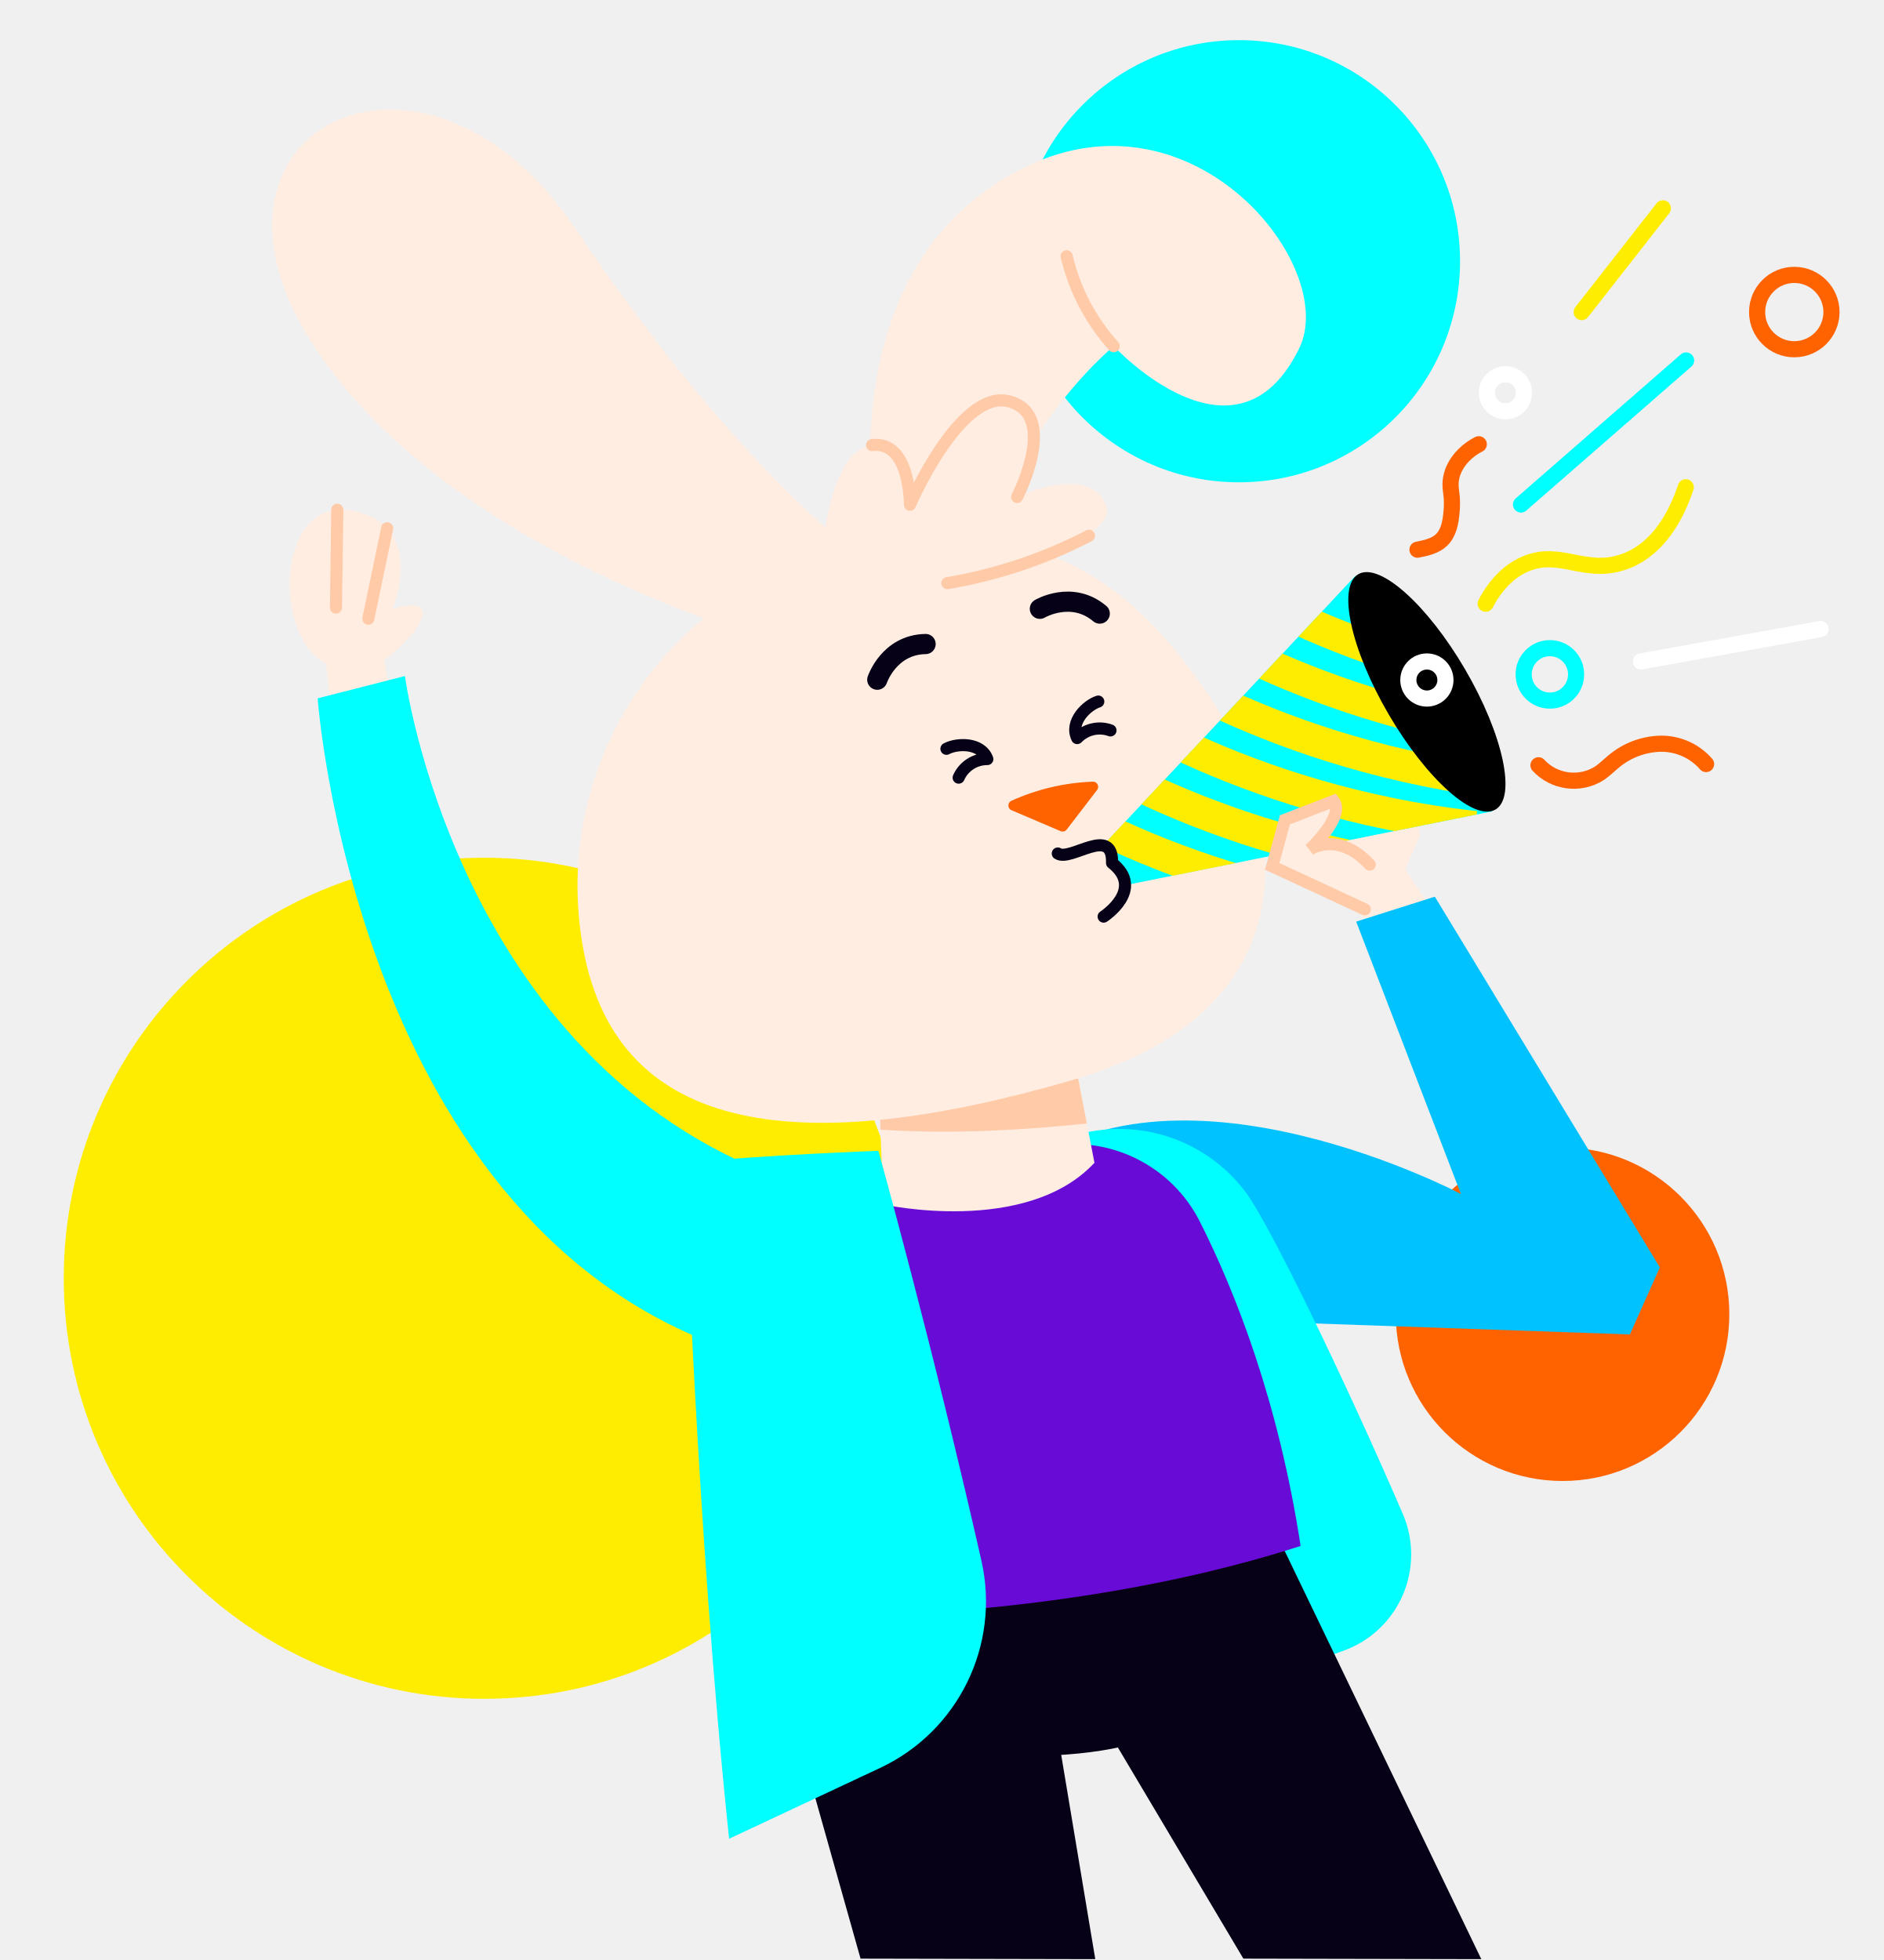
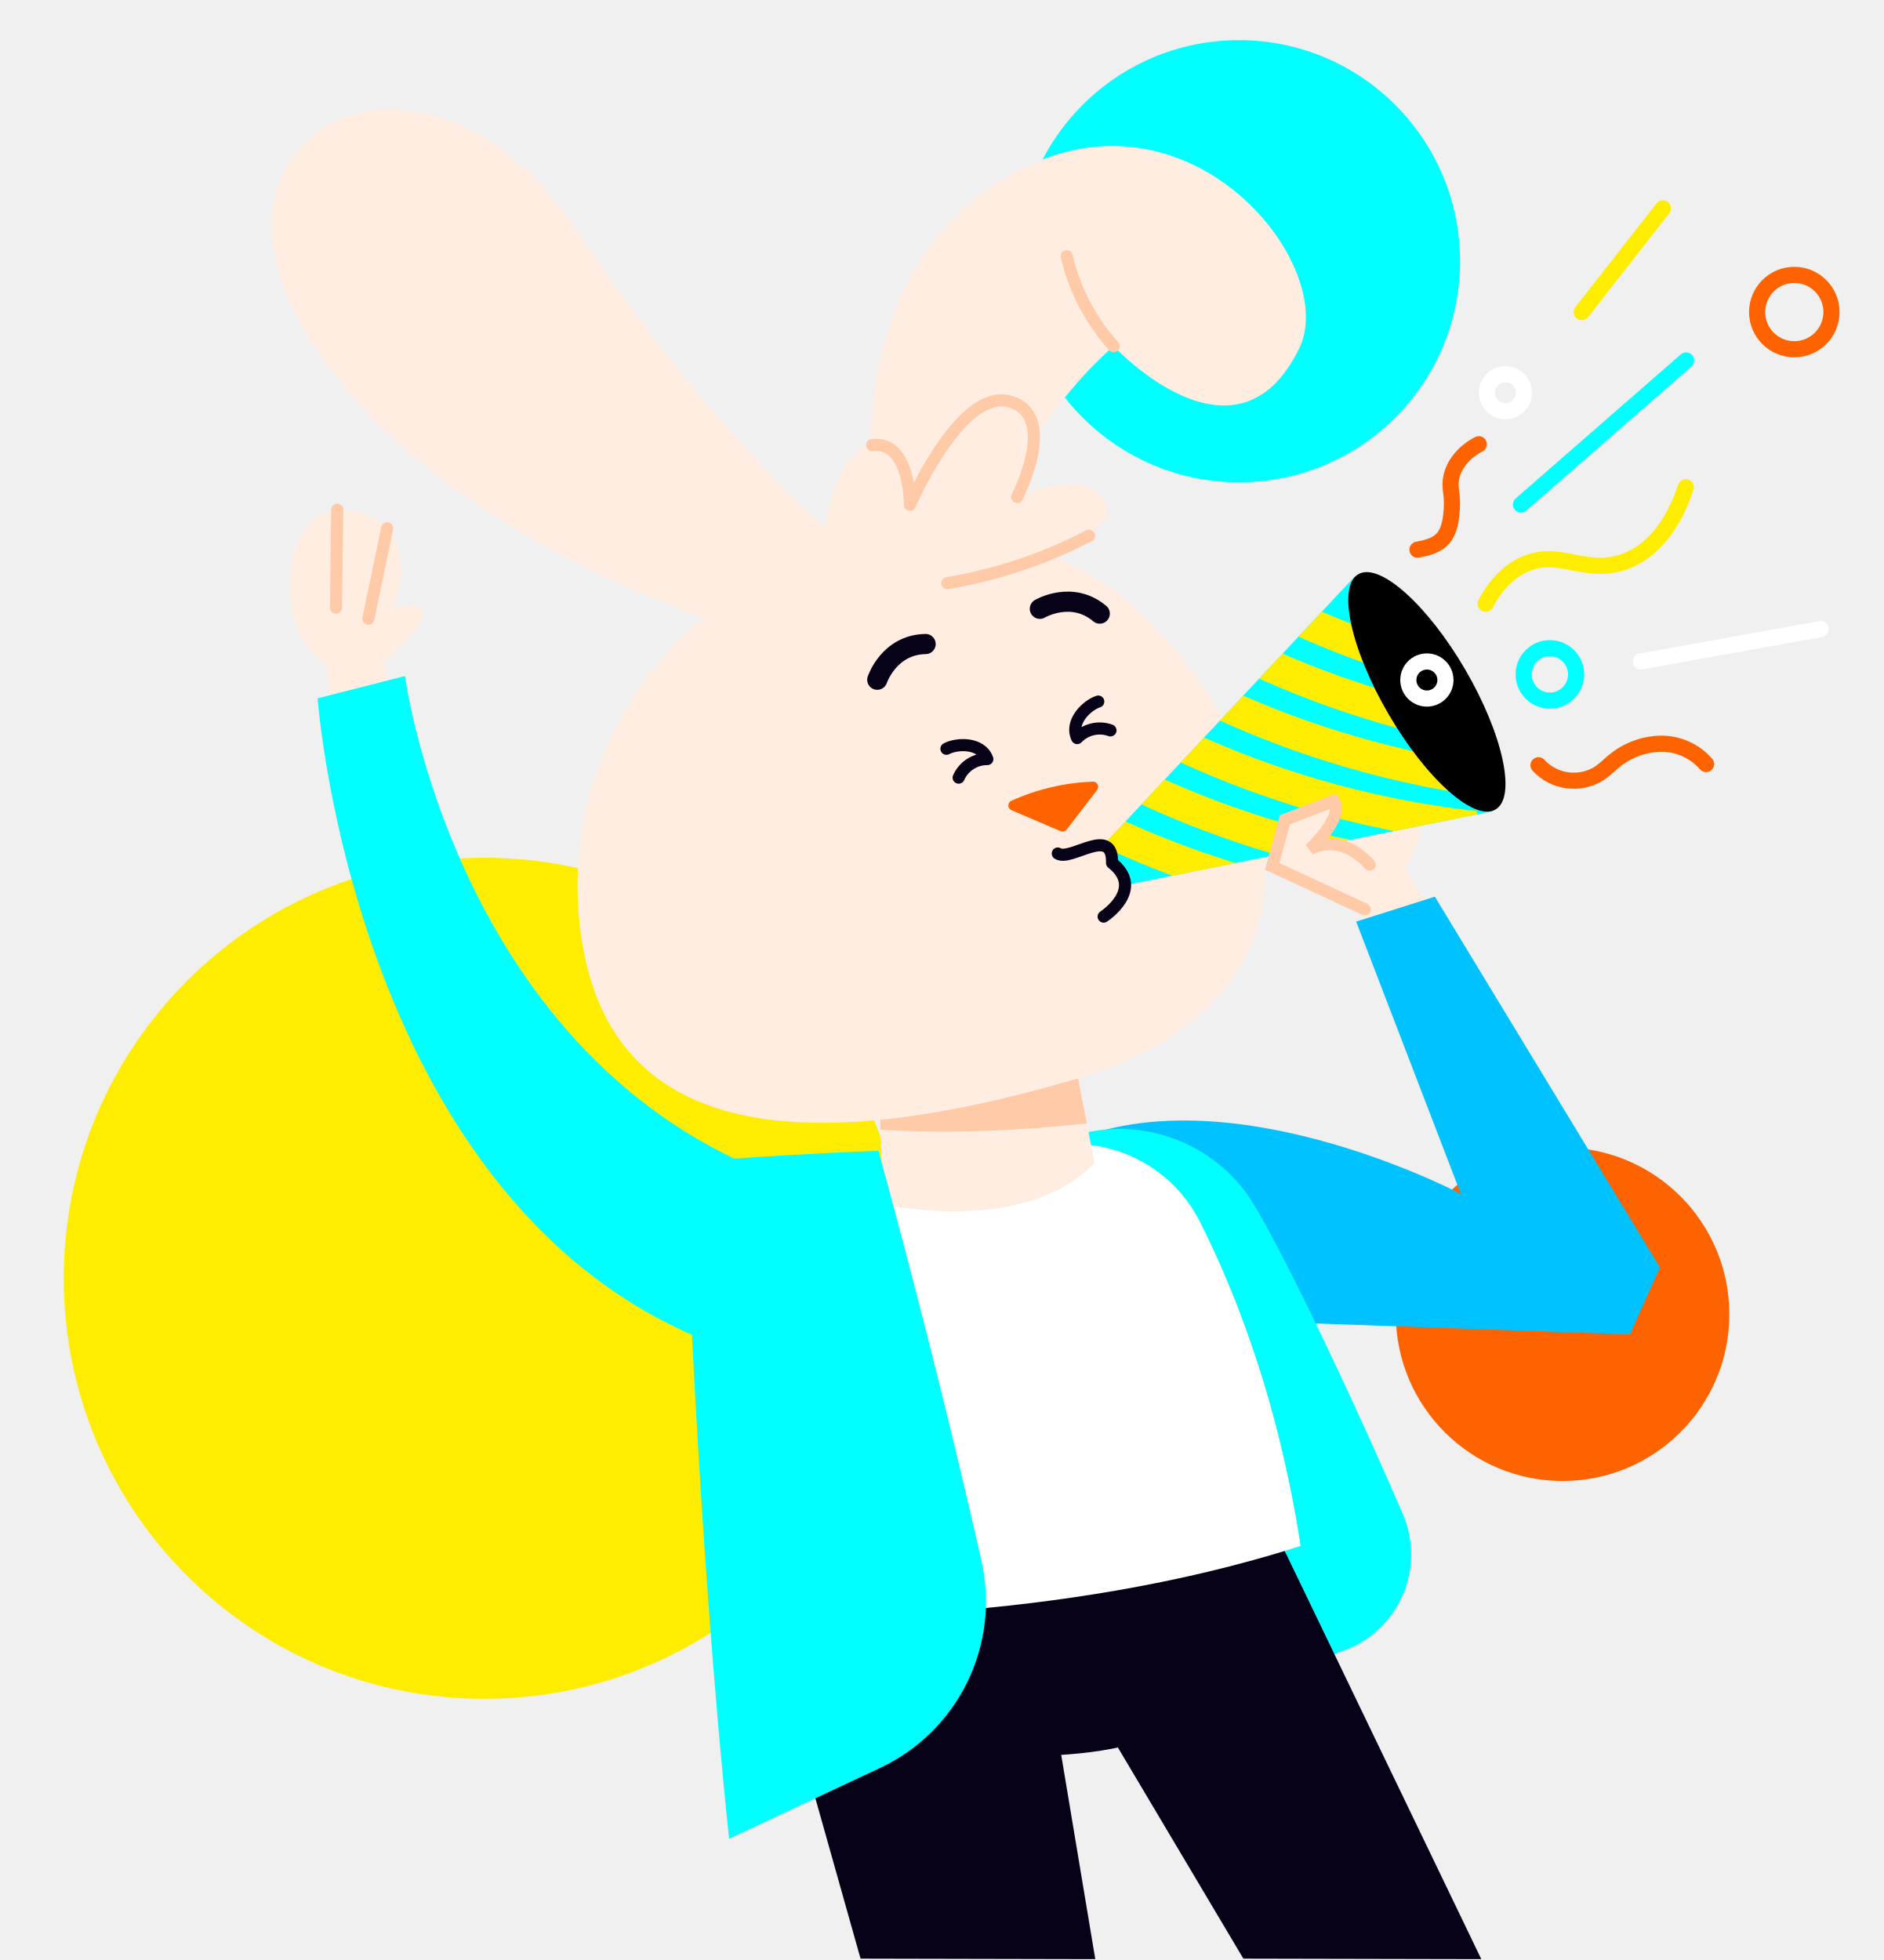
<svg xmlns="http://www.w3.org/2000/svg" width="467" height="486" viewBox="0 0 467 486">
  <defs>
    <clipPath id="a">
      <path d="M278.02,219.732l92.029-18.561L336.025,142.83,272.939,210.2Z" fill="none" />
    </clipPath>
  </defs>
  <g transform="translate(0)">
    <rect width="467" height="486" transform="translate(0)" fill="none" />
    <g transform="translate(0)">
      <circle cx="104.281" cy="104.281" r="104.281" transform="translate(15.806 212.678)" fill="#ffed00" />
      <circle cx="54.819" cy="54.819" r="54.819" transform="translate(252.382 9.955)" fill="aqua" />
      <circle cx="41.348" cy="41.348" r="41.348" transform="translate(346.095 284.529)" fill="#ff6300" />
    </g>
    <g transform="translate(0)">
      <path d="M98,180.728l-2.721-16.919s9.136-7.242,9.511-11.438-7.514-1.322-7.514-1.322,8.775-20.813-9.947-24.439S67.3,157.343,80.816,164.579l2.522,21.257Z" fill="#ffede2" />
      <line x1="4.664" y2="22.411" transform="translate(91.331 131.004)" fill="none" stroke="#ffcaa7" stroke-linecap="round" stroke-linejoin="round" stroke-width="3" />
      <line x1="0.329" y2="24.259" transform="translate(83.303 126.392)" fill="none" stroke="#ffcaa7" stroke-linecap="round" stroke-linejoin="round" stroke-width="3" />
      <path d="M345.839,245.584l-9.371-21.056-18.718-8.9,5.645-11.792L313.873,168.9a2.446,2.446,0,0,1,2.459-3.088h0a2.447,2.447,0,0,1,2.1,1.369l10.225,20.873,19.852-.781,3.615,19.889-3.685,8.386,12.823,19.508Z" fill="#ffede2" />
      <path d="M253.8,289.8c39.413-30.175,108.432,6.251,108.432,6.251l-25.96-67.531,19.5-6.182,55.791,91.923-7.429,16.624L270.73,326.238Z" fill="#00c2ff" />
      <path d="M333.133,409.306a25.366,25.366,0,0,0,14.7-33.907c-15.1-34.965-33.072-71.731-38.761-79.488a39.1,39.1,0,0,0-37.886-15.456l-9.921,1.634s-20.423,87.123-27.364,163Z" fill="aqua" />
      <path d="M310.639,385.563c1.376,38.438-19.954,48.654-51.667,49.789s-61.8-7.242-63.174-45.68,23.218-70.519,54.931-71.653S309.264,347.125,310.639,385.563Z" fill="#070117" />
      <path d="M189.9,402.319l23.477,83.346,58.2.121-13.393-80.3Z" fill="#070117" />
      <path d="M263.594,410.442,308.3,485.665l58.992.121-55.943-116.15Z" fill="#070117" />
-       <path d="M195.092,400.8s66.073,2.3,127.4-17.471c-5.531-36.014-16.21-63.024-24.971-80.389A35.043,35.043,0,0,0,260,284.225l-65.9,11.907Z" fill="#690bd6" />
+       <path d="M195.092,400.8s66.073,2.3,127.4-17.471c-5.531-36.014-16.21-63.024-24.971-80.389A35.043,35.043,0,0,0,260,284.225l-65.9,11.907Z" fill="#fff" />
      <path d="M271.374,288.323c-16.954,18.212-52.4,10.329-52.4,10.329l-3.351-93.644,40.158,2.933Z" fill="#ffede2" />
      <path d="M218.312,280.1c15.306,1.037,32.468.449,51.172-1.527l-13.7-70.636-40.158-2.933Z" fill="#ffcaa7" />
      <path d="M217.412,134.161S203.506,65.5,254.835,41.119c41.621-19.77,77.124,25.064,67.324,45.222-15.674,32.243-46.005-.5-46.005-.5s-31.932,26-37.088,71.123Z" fill="#ffede2" />
      <path d="M276.154,85.845a50.683,50.683,0,0,1-11.675-22.3" fill="none" stroke="#ffcaa7" stroke-linecap="round" stroke-miterlimit="10" stroke-width="3" />
      <path d="M299.433,172.043c16.3,23.922,32.112,76.744-33.778,95.847s-112.31,14.395-121-32.416a86.205,86.205,0,0,1,69.028-100.487C260.5,126.3,282.925,147.819,299.433,172.043Z" fill="#ffede2" />
      <path d="M202.672,162.269S115.119,141.428,78.5,86.816,105.1.674,142.589,56.574s66.743,78.144,66.743,78.144Z" fill="#ffede2" />
      <path d="M202.935,152.214s-.445-40.108,13.3-41.846c9.5-1.2,9.385,14.793,9.385,14.793s12.424-28.856,24.594-25.637c12.543,3.318,1.985,23.7,1.985,23.7s18.118-8.609,22.11,2.291c3.057,8.346-28.9,16.716-28.9,16.716" fill="#ffede2" />
      <path d="M216.239,110.368c9.5-1.2,9.385,14.793,9.385,14.793s12.424-28.856,24.594-25.637c12.543,3.318,1.985,23.7,1.985,23.7" fill="none" stroke="#ffcaa7" stroke-linecap="round" stroke-linejoin="round" stroke-width="3" />
      <path d="M270.021,132.847A119.146,119.146,0,0,1,234.878,144.6" fill="none" stroke="#ffcaa7" stroke-linecap="round" stroke-miterlimit="10" stroke-width="3" />
      <path d="M277.823,219.73l92.226-18.558L336.025,142.83l-63.2,67.524Z" fill="aqua" />
      <g clip-path="url(#a)">
        <path d="M296.081,139.174s37.205,27.105,96.433,33.609" fill="none" stroke="#ffed00" stroke-miterlimit="10" stroke-width="8" />
        <path d="M287.177,149.946s37.2,27.1,96.432,33.608" fill="none" stroke="#ffed00" stroke-miterlimit="10" stroke-width="8" />
        <path d="M278.272,160.717s37.2,27.105,96.433,33.609" fill="none" stroke="#ffed00" stroke-miterlimit="10" stroke-width="8" />
        <path d="M269.368,171.489s37.2,27.1,96.432,33.608" fill="none" stroke="#ffed00" stroke-miterlimit="10" stroke-width="8" />
        <path d="M260.463,182.26s37.206,27.105,96.433,33.609" fill="none" stroke="#ffed00" stroke-miterlimit="10" stroke-width="8" />
        <path d="M251.559,193.032s37.205,27.1,96.433,33.608" fill="none" stroke="#ffed00" stroke-miterlimit="10" stroke-width="8" />
      </g>
      <ellipse cx="10.996" cy="33.769" rx="10.996" ry="33.769" transform="translate(327.29 147.924) rotate(-30.25)" />
      <path d="M368.376,149.689c2.519-4.862,6.481-9.068,11.762-10.515,7.968-2.183,14.073,3.691,23.594-.292,7.316-3.06,11.754-10.537,14.258-18.061" fill="none" stroke="#ffed00" stroke-linecap="round" stroke-miterlimit="10" stroke-width="4" />
      <path d="M351.468,136.3c2.147-.424,4.423-.913,5.991-2.44,1.733-1.686,2.21-4.26,2.431-6.668a21.941,21.941,0,0,0,.084-3.766c-.085-1.067-.294-2.124-.306-3.194-.051-4.31,3.151-8.13,7-10.075" fill="none" stroke="#ff6300" stroke-linecap="round" stroke-miterlimit="10" stroke-width="4" />
      <path d="M423.029,189.452a14.677,14.677,0,0,0-11.25-5.042,18.753,18.753,0,0,0-11.679,4.42c-1.17.963-2.243,2.05-3.5,2.9a11.9,11.9,0,0,1-15.129-1.973" fill="none" stroke="#ff6300" stroke-linecap="round" stroke-miterlimit="10" stroke-width="4" />
      <line y1="35.715" x2="40.943" transform="translate(377.132 89.381)" fill="none" stroke="aqua" stroke-linecap="round" stroke-miterlimit="10" stroke-width="4" />
      <line y1="25.719" x2="20.127" transform="translate(392.188 51.661)" fill="none" stroke="#ffed00" stroke-linecap="round" stroke-miterlimit="10" stroke-width="4" />
      <line y1="8.039" x2="44.536" transform="translate(406.867 155.978)" fill="none" stroke="#fff" stroke-linecap="round" stroke-miterlimit="10" stroke-width="4" />
      <circle cx="6.502" cy="6.502" r="6.502" transform="translate(377.794 160.719)" fill="none" stroke="aqua" stroke-linecap="round" stroke-miterlimit="10" stroke-width="4" />
      <circle cx="9.218" cy="9.218" r="9.218" transform="translate(435.683 68.162)" fill="none" stroke="#ff6300" stroke-linecap="round" stroke-miterlimit="10" stroke-width="4" />
      <circle cx="4.598" cy="4.598" r="4.598" transform="translate(368.684 92.788)" fill="none" stroke="#fff" stroke-linecap="round" stroke-miterlimit="10" stroke-width="4" />
      <circle cx="4.598" cy="4.598" r="4.598" transform="translate(349.203 164.018)" fill="none" stroke="#fff" stroke-linecap="round" stroke-miterlimit="10" stroke-width="4" />
      <path d="M217.522,168.544s2.892-8.705,11.985-8.851" fill="none" stroke="#070117" stroke-linecap="round" stroke-miterlimit="10" stroke-width="5" />
      <path d="M257.837,150.956s7.895-4.668,14.851,1.191" fill="none" stroke="#070117" stroke-linecap="round" stroke-miterlimit="10" stroke-width="5" />
      <path d="M250.808,200.9l12.175,5.195a1.272,1.272,0,0,0,1.511-.4l7.538-9.822a1.28,1.28,0,0,0-1.078-2.054,53.756,53.756,0,0,0-20.2,4.753A1.274,1.274,0,0,0,250.808,200.9Z" fill="#ff6300" />
      <path d="M234.673,185.669c2.551-1.38,8.594-1.658,10.139,2.544a7.755,7.755,0,0,0-7.111,4.608" fill="none" stroke="#070117" stroke-linecap="round" stroke-linejoin="round" stroke-width="3" />
      <path d="M272.319,173.961c-2.766.872-7.172,5.017-5.23,9.051a7.757,7.757,0,0,1,8.258-1.9" fill="none" stroke="#070117" stroke-linecap="round" stroke-linejoin="round" stroke-width="3" />
      <path d="M353.329,233.945" fill="#ffede2" />
      <path d="M262.283,211.636c3.17,2.07,13.71-7.159,13.453,2.34,8.315,6.558-2.087,13.306-2.087,13.306" fill="#ffede2" stroke="#070117" stroke-linecap="round" stroke-linejoin="round" stroke-width="3" />
      <path d="M338.418,225.489l-22.982-10.67,3.169-11.536,12.1-4.69c2.9,3.8-5.965,12.04-5.965,12.04s7.029-4.737,14.876,3.755" fill="#ffede2" stroke="#ffcaa7" stroke-linecap="round" stroke-miterlimit="10" stroke-width="3" />
      <path d="M193.864,292.231C113.055,263.05,100.4,167.63,100.4,167.63l-21.64,5.528s9.116,126.818,99.016,160.351C202.591,310.955,193.864,292.231,193.864,292.231Z" fill="aqua" />
      <path d="M243.353,387.012c-11.971-52.9-25.545-101.653-25.545-101.653s-28.483,1.019-48.073,2.989c0,0,2.947,90.911,11.052,167.584l37.435-17.558A45.621,45.621,0,0,0,243.353,387.012Z" fill="aqua" />
    </g>
  </g>
</svg>
